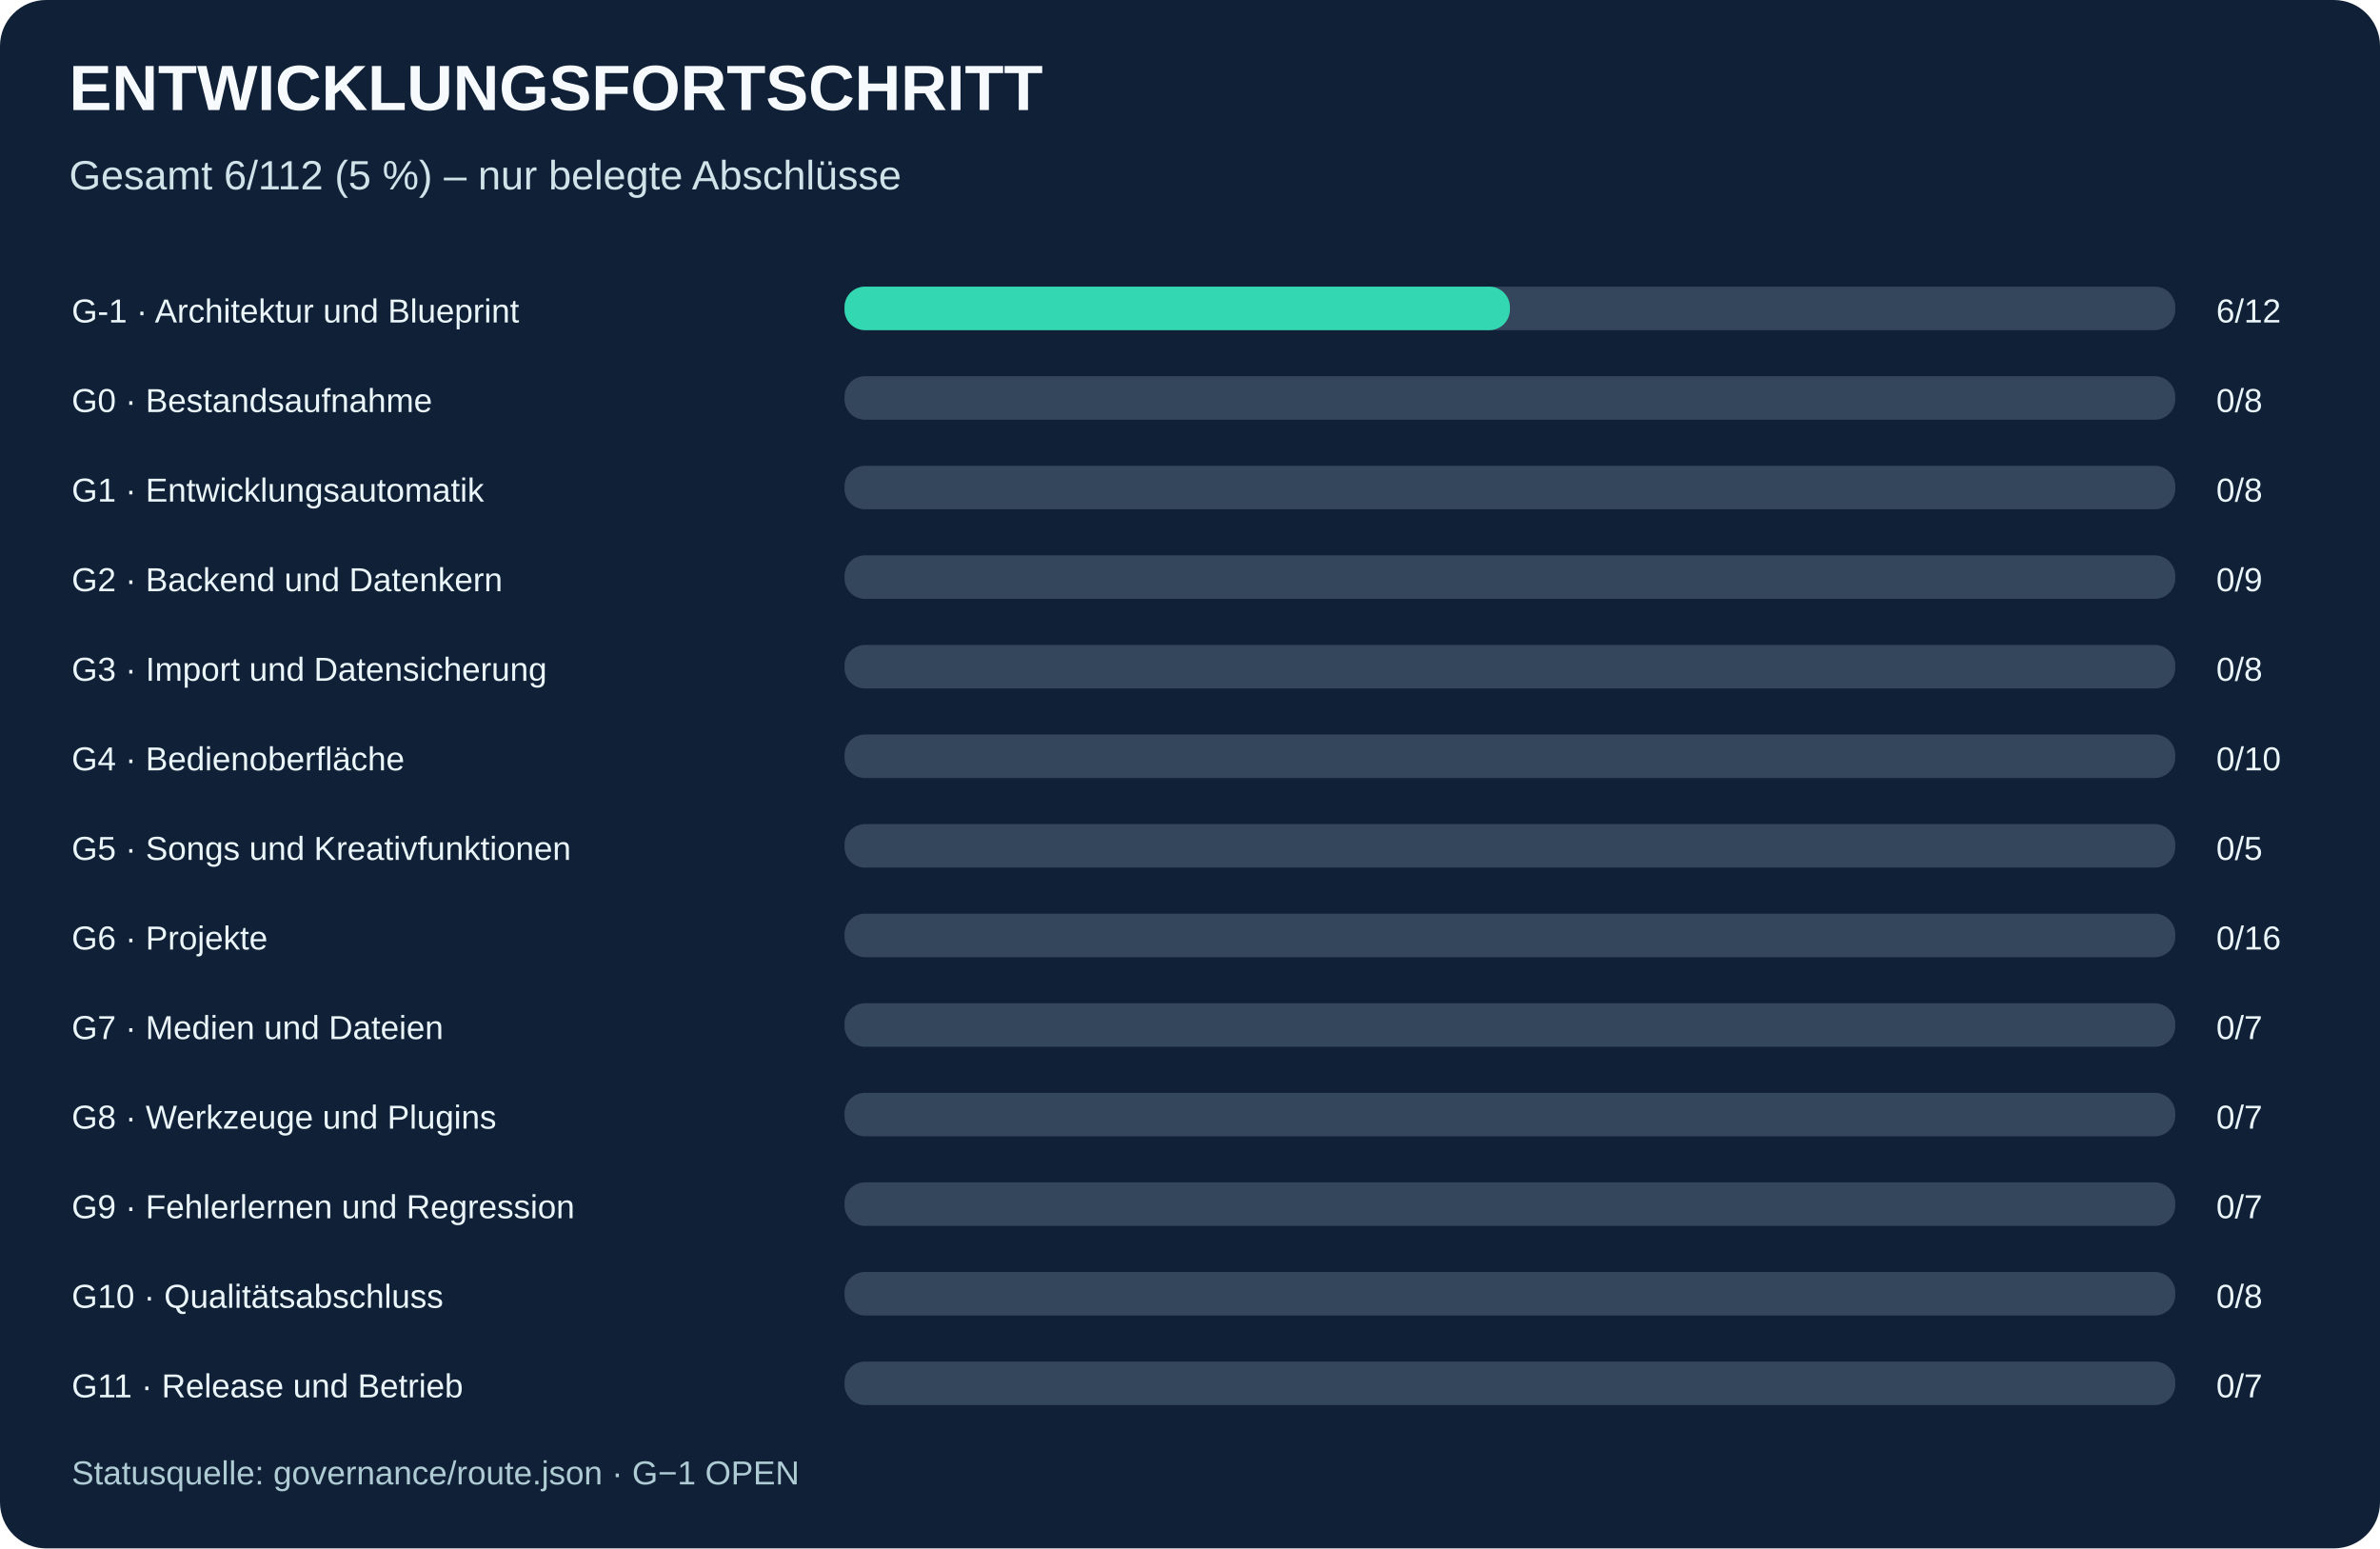
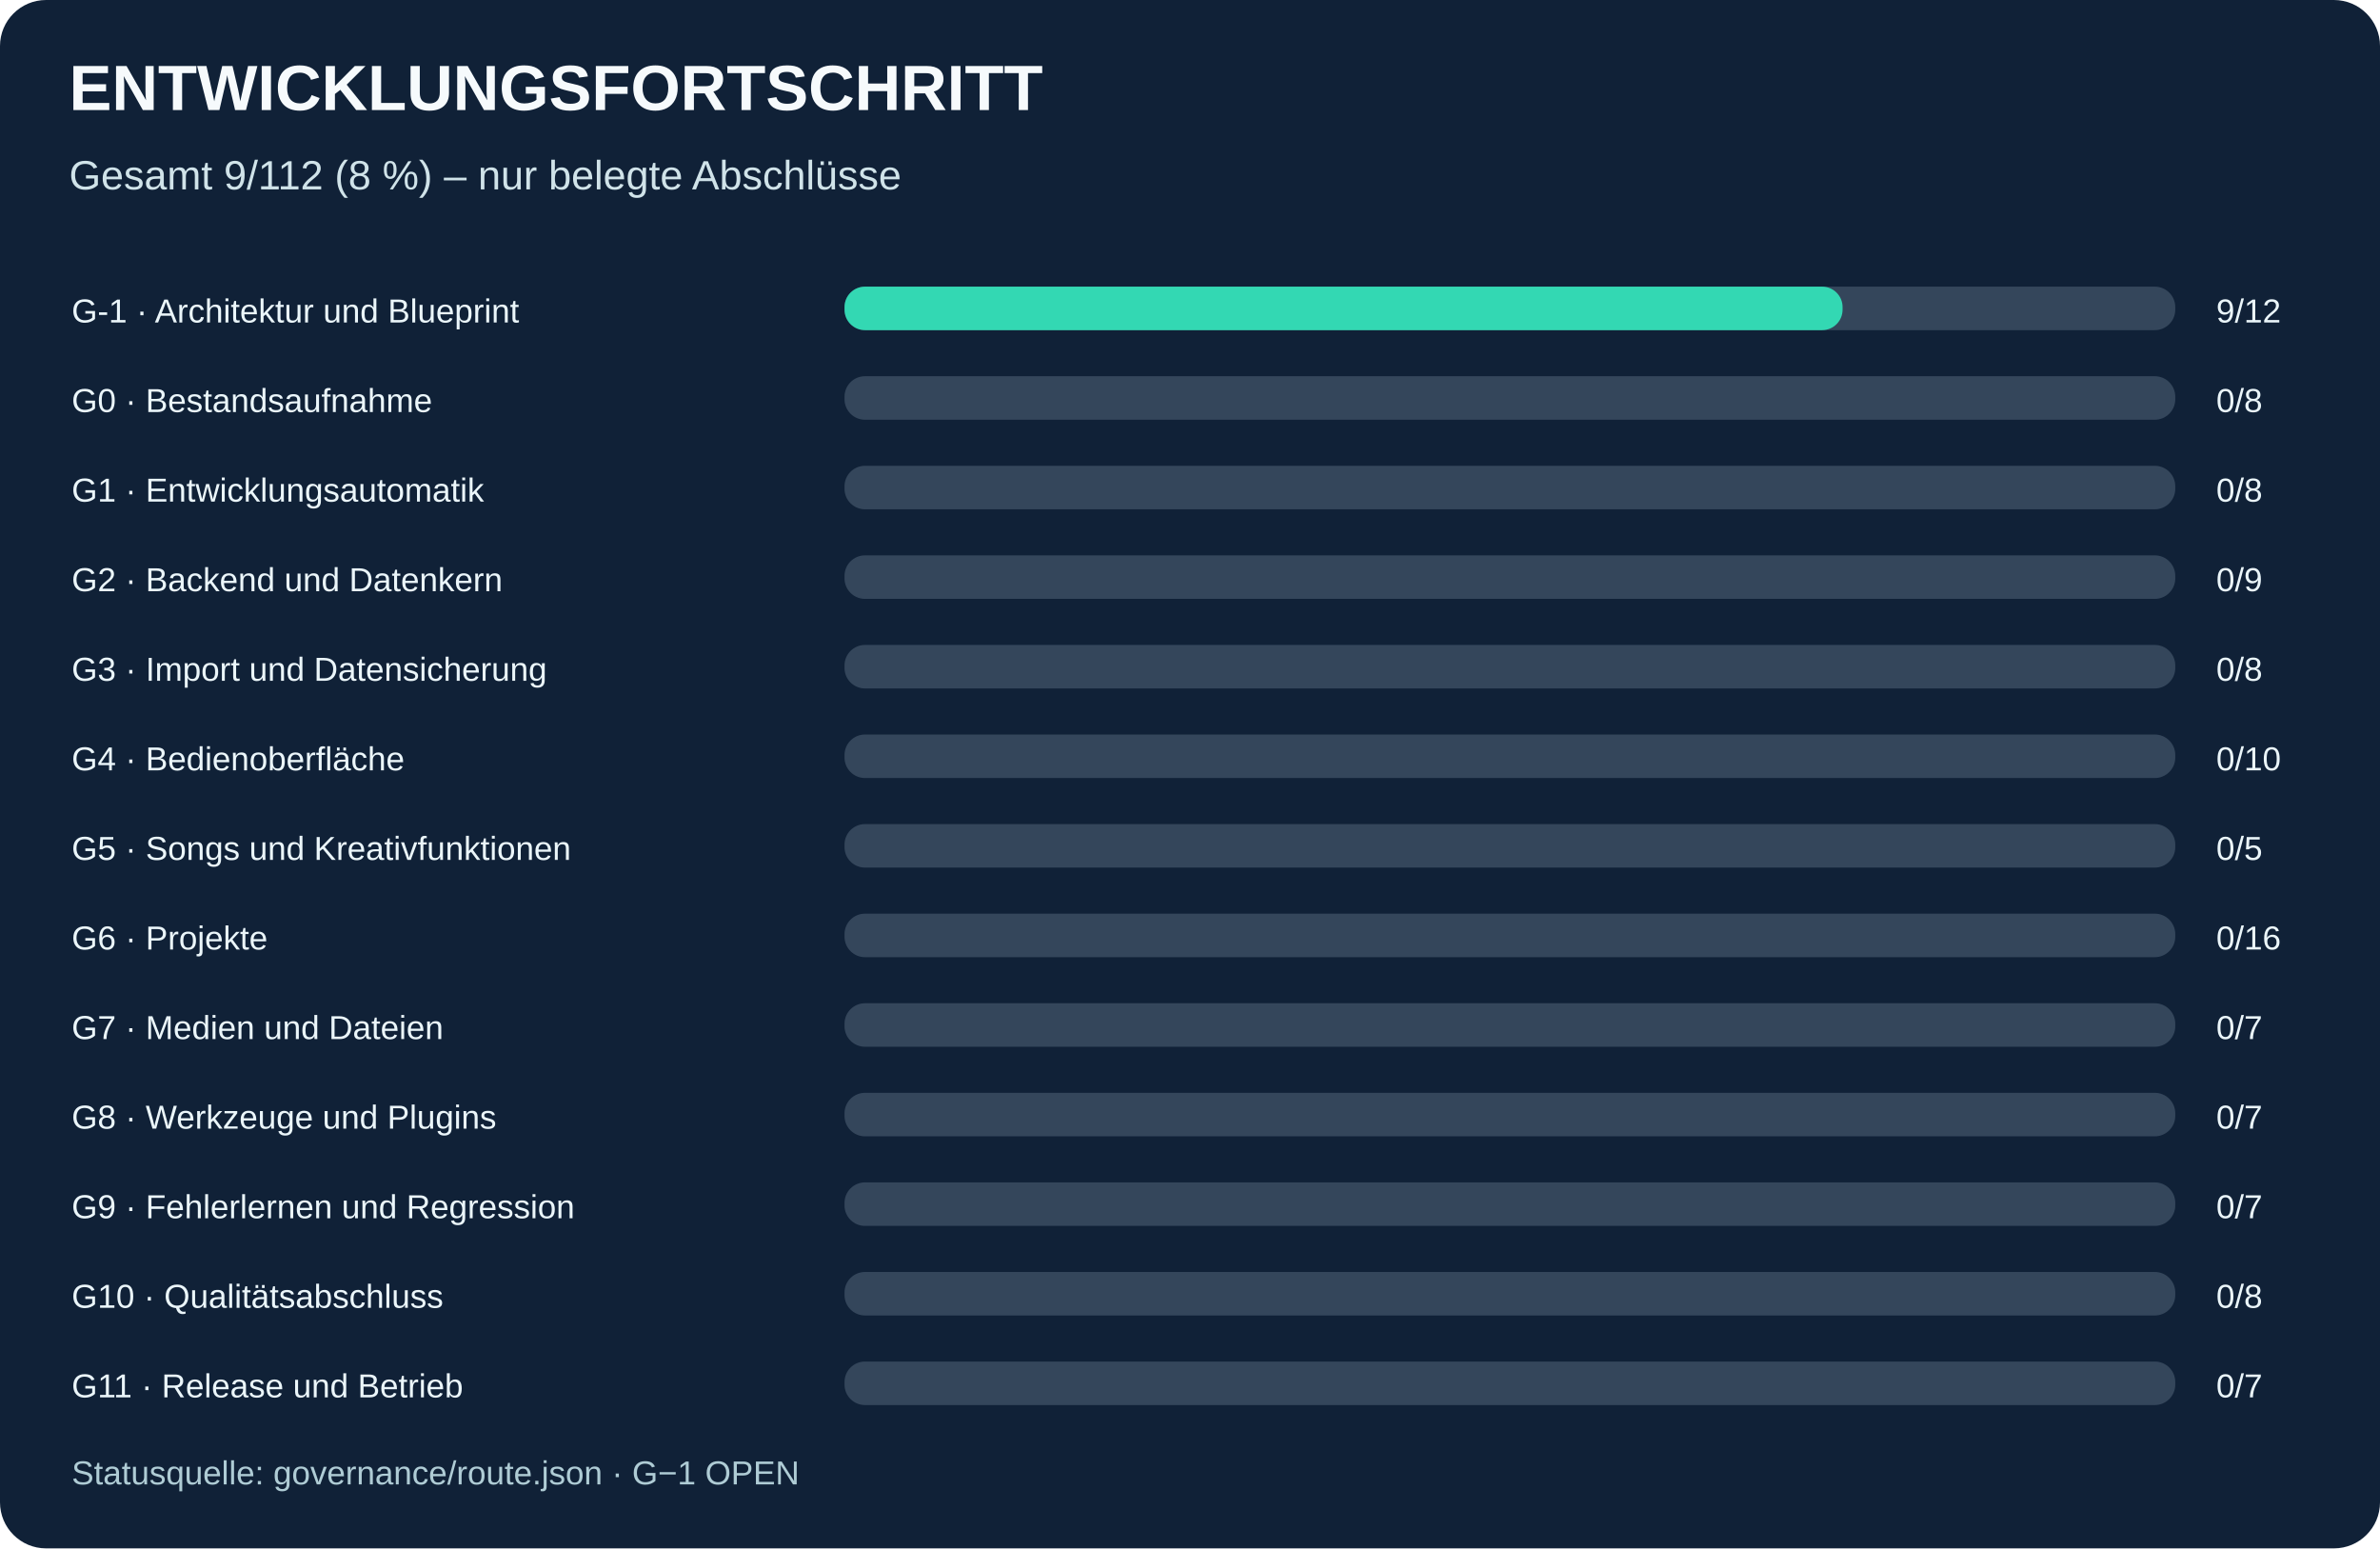
- <svg xmlns="http://www.w3.org/2000/svg" width="930" height="605" viewBox="0 0 930 605" role="img" aria-label="TOOL ZENTRALE Fortschritt 6 von 112">
+ <svg xmlns="http://www.w3.org/2000/svg" width="930" height="605" viewBox="0 0 930 605" role="img" aria-label="TOOL ZENTRALE Fortschritt 9 von 112">
  <rect width="930" height="605" rx="18" fill="#102137" />
  <text x="27" y="43" font-size="25" font-weight="700" font-family="Arial,sans-serif" fill="#F6FAFC">ENTWICKLUNGSFORTSCHRITT</text>
-   <text x="27" y="74" font-size="16" font-family="Arial,sans-serif" fill="#D0E3E9">Gesamt 6/112 (5 %) – nur belegte Abschlüsse</text>
+   <text x="27" y="74" font-size="16" font-family="Arial,sans-serif" fill="#D0E3E9">Gesamt 9/112 (8 %) – nur belegte Abschlüsse</text>
  <text x="28" y="126" fill="#EBF6FA" font-size="13" font-family="Arial,sans-serif">G-1 · Architektur und Blueprint</text>
  <rect x="330" y="112" width="520" height="17" rx="8" fill="#34465B" />
-   <rect x="330" y="112" width="260" height="17" rx="8" fill="#33D8B3" />
-   <text x="866" y="126" fill="#EBF6FA" font-size="13" font-family="Arial,sans-serif">6/12</text>
+   <rect x="330" y="112" width="390" height="17" rx="8" fill="#33D8B3" />
+   <text x="866" y="126" fill="#EBF6FA" font-size="13" font-family="Arial,sans-serif">9/12</text>
  <text x="28" y="161" fill="#EBF6FA" font-size="13" font-family="Arial,sans-serif">G0 · Bestandsaufnahme</text>
  <rect x="330" y="147" width="520" height="17" rx="8" fill="#34465B" />
  <text x="866" y="161" fill="#EBF6FA" font-size="13" font-family="Arial,sans-serif">0/8</text>
  <text x="28" y="196" fill="#EBF6FA" font-size="13" font-family="Arial,sans-serif">G1 · Entwicklungsautomatik</text>
  <rect x="330" y="182" width="520" height="17" rx="8" fill="#34465B" />
  <text x="866" y="196" fill="#EBF6FA" font-size="13" font-family="Arial,sans-serif">0/8</text>
  <text x="28" y="231" fill="#EBF6FA" font-size="13" font-family="Arial,sans-serif">G2 · Backend und Datenkern</text>
  <rect x="330" y="217" width="520" height="17" rx="8" fill="#34465B" />
  <text x="866" y="231" fill="#EBF6FA" font-size="13" font-family="Arial,sans-serif">0/9</text>
  <text x="28" y="266" fill="#EBF6FA" font-size="13" font-family="Arial,sans-serif">G3 · Import und Datensicherung</text>
  <rect x="330" y="252" width="520" height="17" rx="8" fill="#34465B" />
  <text x="866" y="266" fill="#EBF6FA" font-size="13" font-family="Arial,sans-serif">0/8</text>
  <text x="28" y="301" fill="#EBF6FA" font-size="13" font-family="Arial,sans-serif">G4 · Bedienoberfläche</text>
  <rect x="330" y="287" width="520" height="17" rx="8" fill="#34465B" />
  <text x="866" y="301" fill="#EBF6FA" font-size="13" font-family="Arial,sans-serif">0/10</text>
  <text x="28" y="336" fill="#EBF6FA" font-size="13" font-family="Arial,sans-serif">G5 · Songs und Kreativfunktionen</text>
  <rect x="330" y="322" width="520" height="17" rx="8" fill="#34465B" />
  <text x="866" y="336" fill="#EBF6FA" font-size="13" font-family="Arial,sans-serif">0/5</text>
  <text x="28" y="371" fill="#EBF6FA" font-size="13" font-family="Arial,sans-serif">G6 · Projekte</text>
  <rect x="330" y="357" width="520" height="17" rx="8" fill="#34465B" />
  <text x="866" y="371" fill="#EBF6FA" font-size="13" font-family="Arial,sans-serif">0/16</text>
  <text x="28" y="406" fill="#EBF6FA" font-size="13" font-family="Arial,sans-serif">G7 · Medien und Dateien</text>
  <rect x="330" y="392" width="520" height="17" rx="8" fill="#34465B" />
  <text x="866" y="406" fill="#EBF6FA" font-size="13" font-family="Arial,sans-serif">0/7</text>
  <text x="28" y="441" fill="#EBF6FA" font-size="13" font-family="Arial,sans-serif">G8 · Werkzeuge und Plugins</text>
  <rect x="330" y="427" width="520" height="17" rx="8" fill="#34465B" />
  <text x="866" y="441" fill="#EBF6FA" font-size="13" font-family="Arial,sans-serif">0/7</text>
  <text x="28" y="476" fill="#EBF6FA" font-size="13" font-family="Arial,sans-serif">G9 · Fehlerlernen und Regression</text>
  <rect x="330" y="462" width="520" height="17" rx="8" fill="#34465B" />
  <text x="866" y="476" fill="#EBF6FA" font-size="13" font-family="Arial,sans-serif">0/7</text>
  <text x="28" y="511" fill="#EBF6FA" font-size="13" font-family="Arial,sans-serif">G10 · Qualitätsabschluss</text>
  <rect x="330" y="497" width="520" height="17" rx="8" fill="#34465B" />
  <text x="866" y="511" fill="#EBF6FA" font-size="13" font-family="Arial,sans-serif">0/8</text>
  <text x="28" y="546" fill="#EBF6FA" font-size="13" font-family="Arial,sans-serif">G11 · Release und Betrieb</text>
  <rect x="330" y="532" width="520" height="17" rx="8" fill="#34465B" />
  <text x="866" y="546" fill="#EBF6FA" font-size="13" font-family="Arial,sans-serif">0/7</text>
  <text x="28" y="580" font-size="13" fill="#AFCCD5" font-family="Arial,sans-serif">Statusquelle: governance/route.json · G−1 OPEN</text>
</svg>
